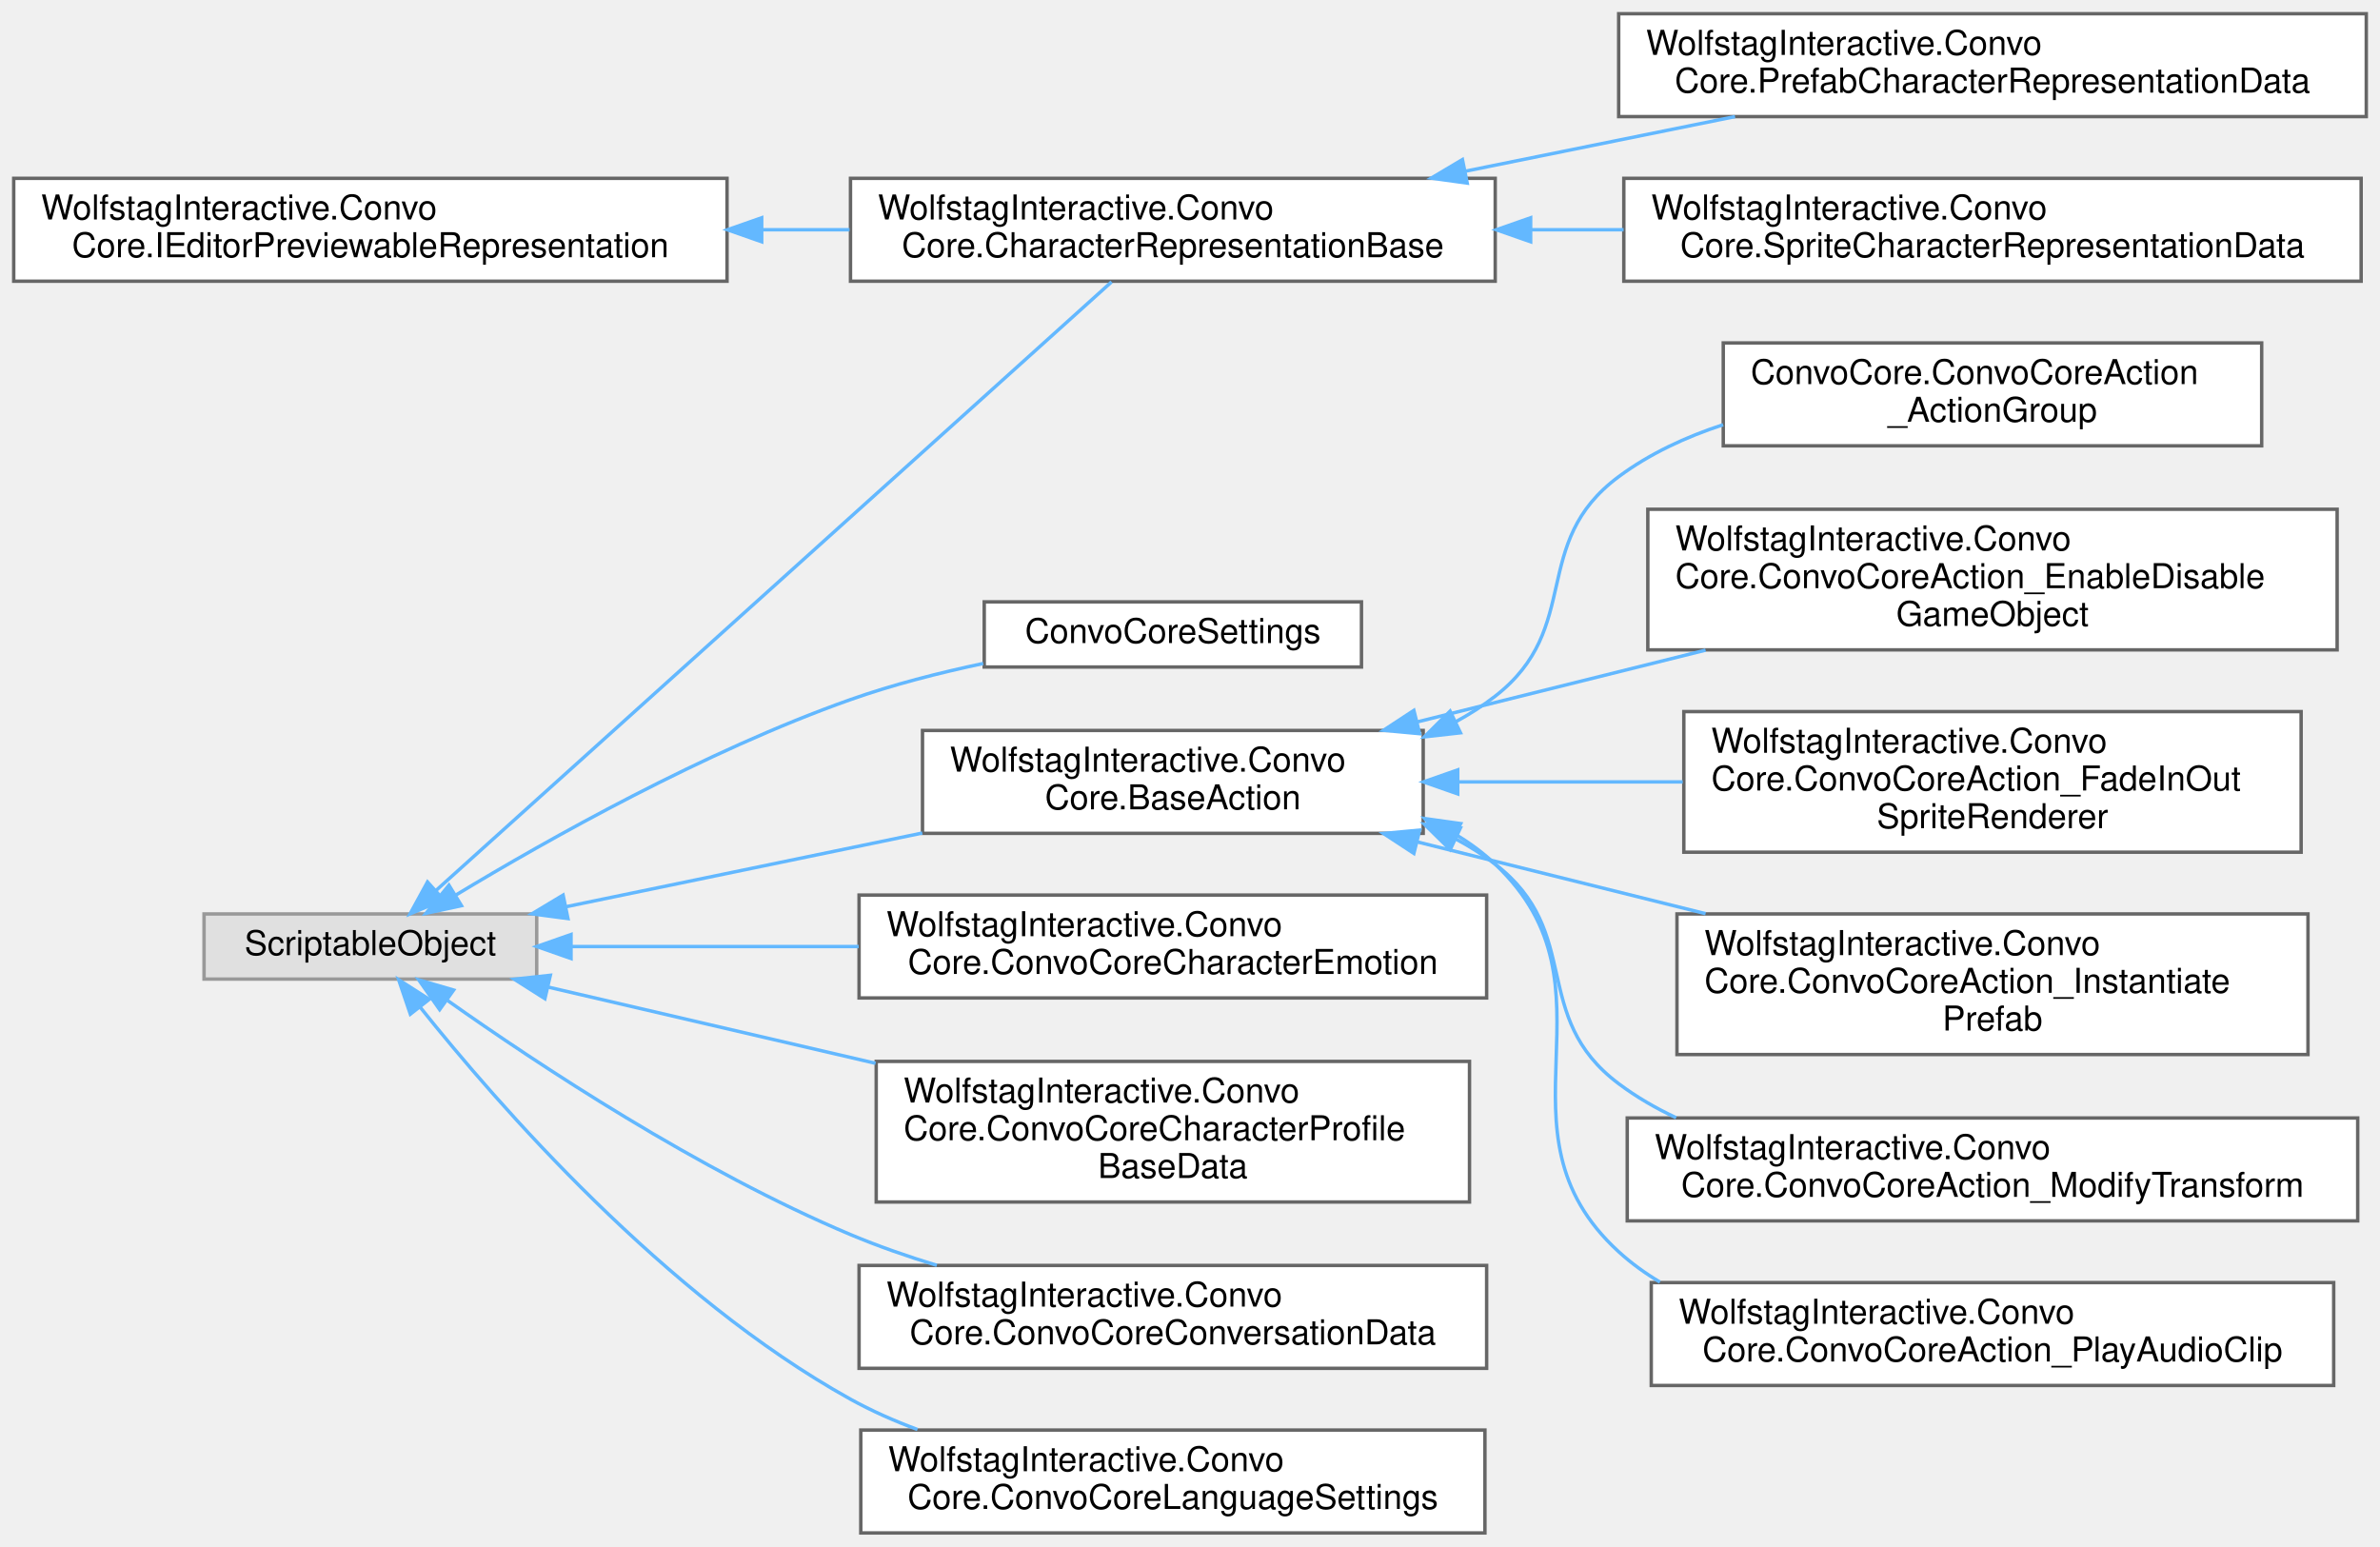
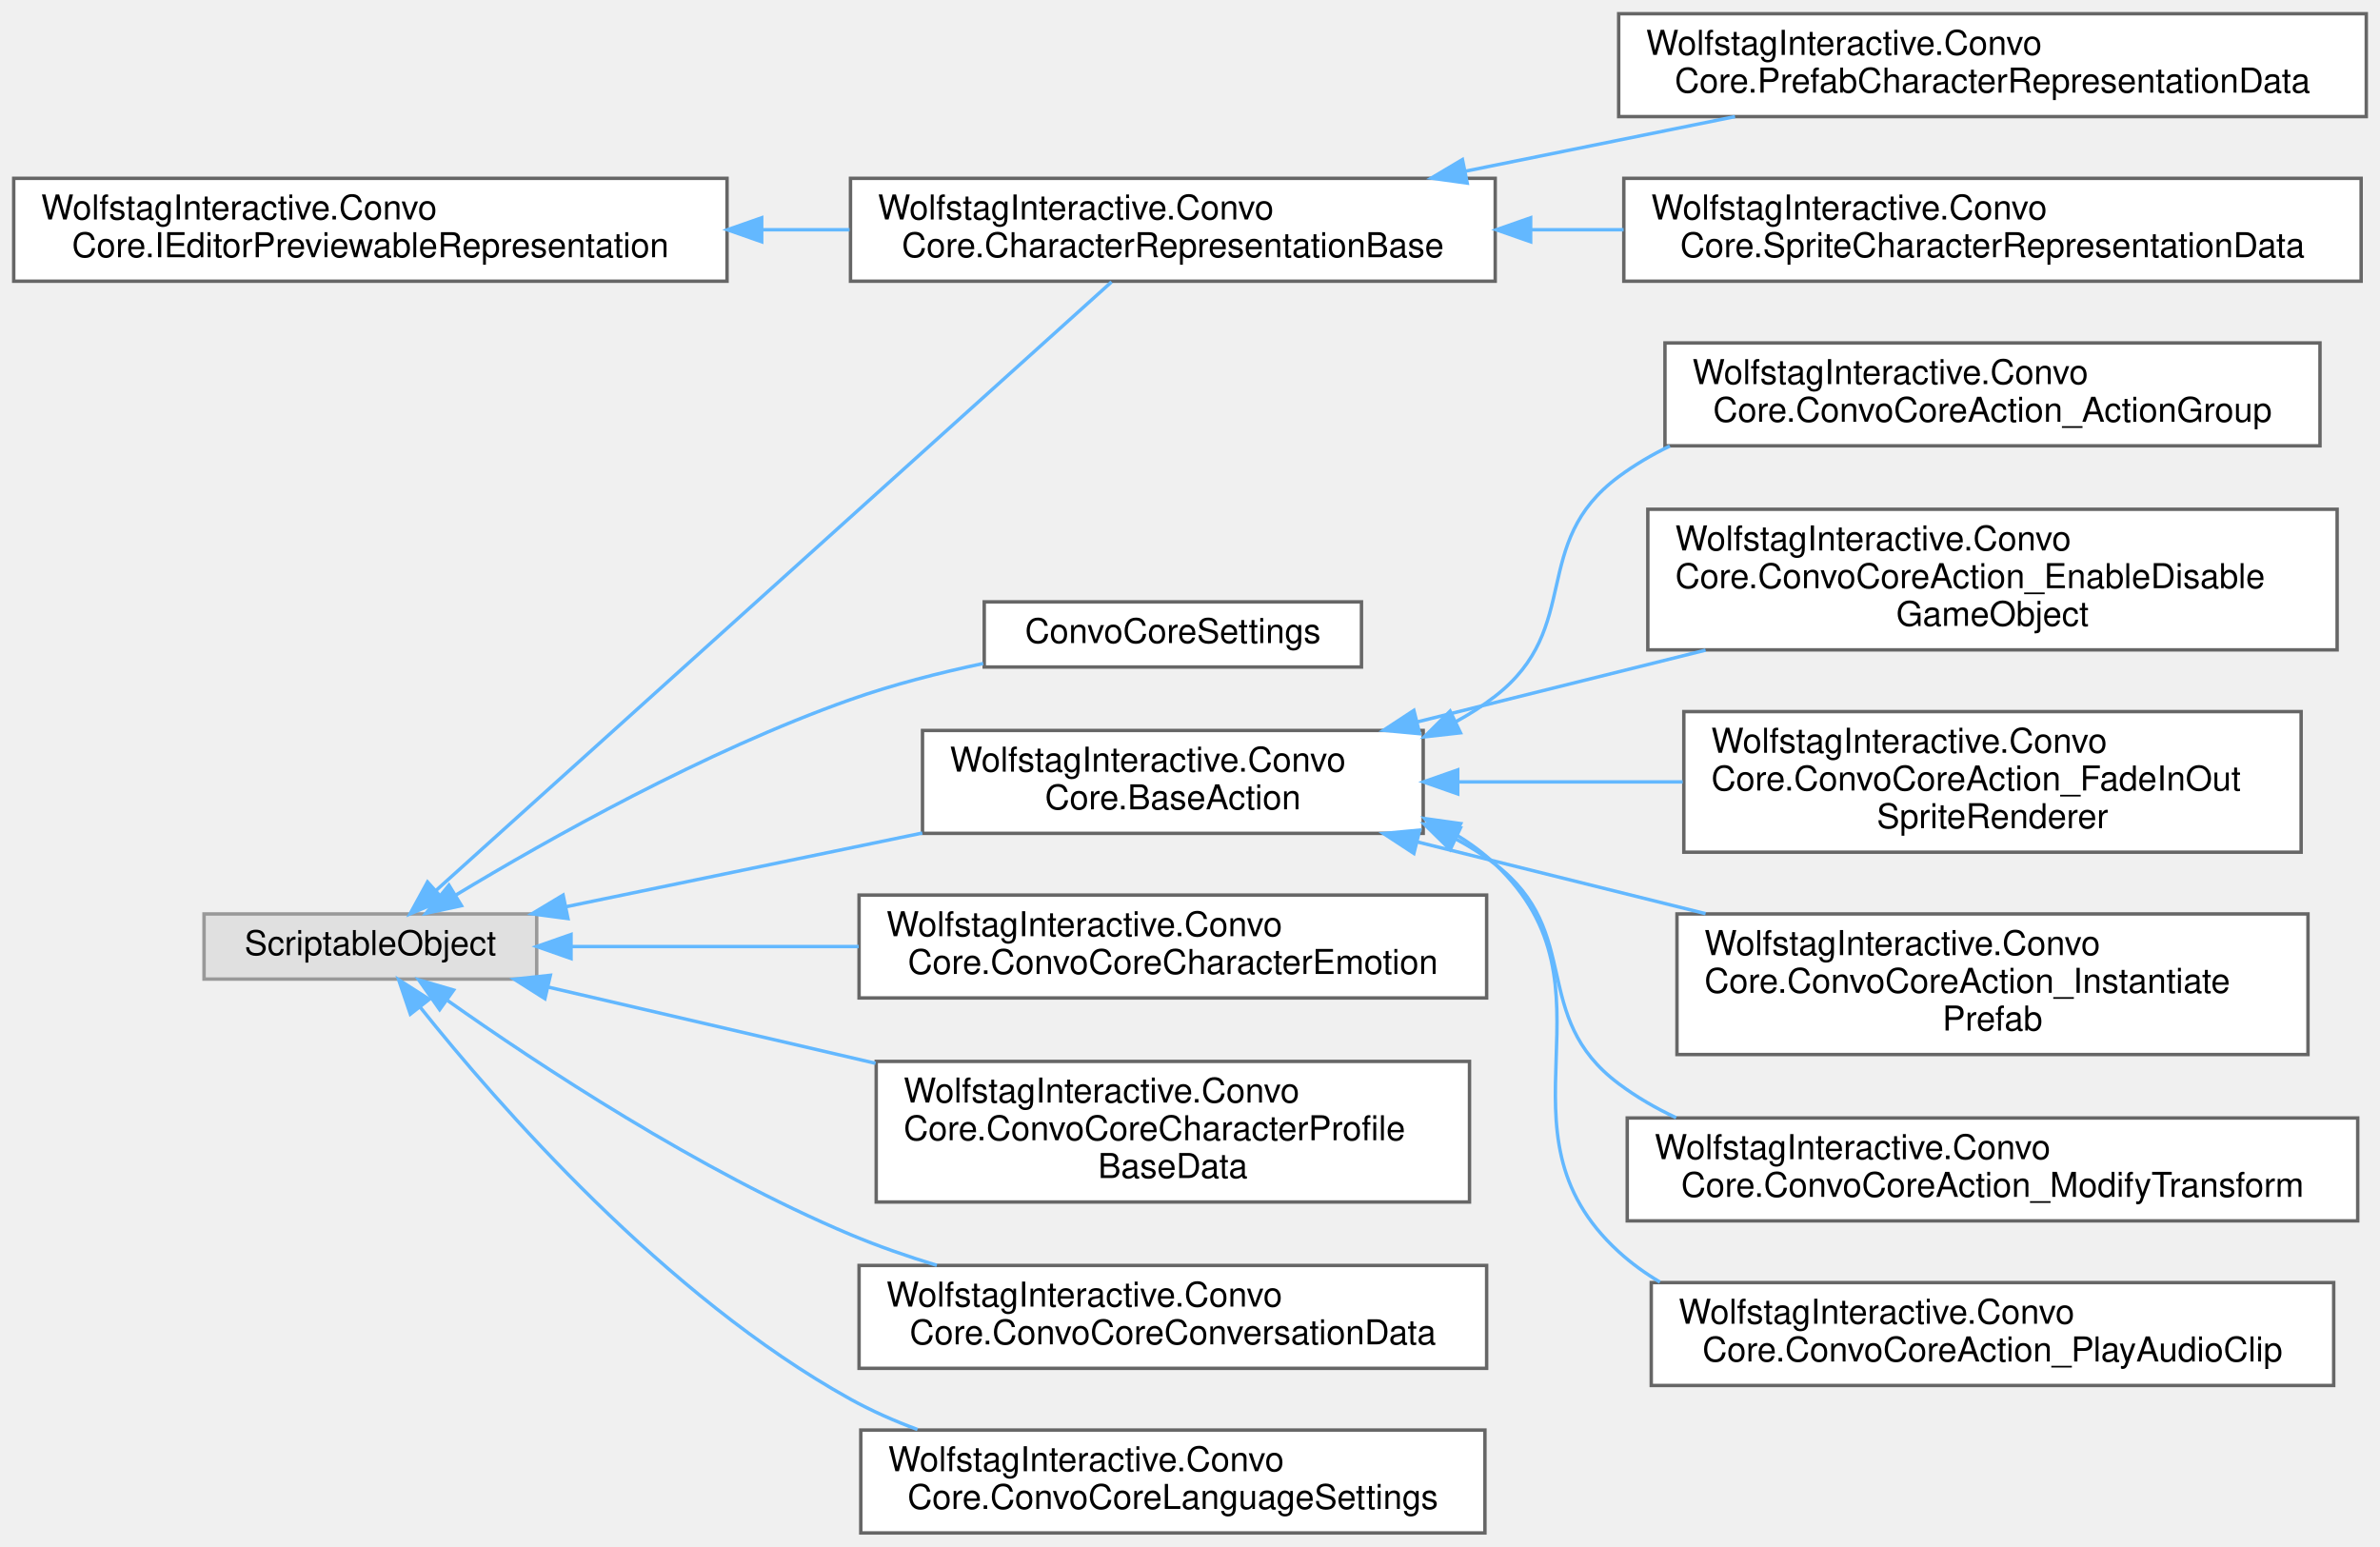
<svg xmlns="http://www.w3.org/2000/svg" xmlns:xlink="http://www.w3.org/1999/xlink" width="694pt" height="451pt" viewBox="0.00 0.00 694.00 451.00">
  <g id="graph0" class="graph" transform="scale(1 1) rotate(0) translate(4 447)">
    <g id="Node000000" class="node">
      <g id="a_Node000000">
        <a xlink:href="interfaceWolfstagInteractive_1_1ConvoCore_1_1IEditorPreviewableRepresentation.html" target="_top" xlink:title=" ">
          <polygon fill="white" stroke="#666666" points="208,-395 0,-395 0,-365 208,-365 208,-395" />
          <text text-anchor="start" x="8" y="-383" font-family="Helvetica,sans-Serif" font-size="10.00">WolfstagInteractive.Convo</text>
          <text text-anchor="middle" x="104" y="-372" font-family="Helvetica,sans-Serif" font-size="10.00">Core.IEditorPreviewableRepresentation</text>
        </a>
      </g>
    </g>
    <g id="Node000001" class="node">
      <g id="a_Node000001">
        <a xlink:href="classWolfstagInteractive_1_1ConvoCore_1_1CharacterRepresentationBase.html" target="_top" xlink:title=" ">
          <polygon fill="white" stroke="#666666" points="432,-395 244,-395 244,-365 432,-365 432,-395" />
          <text text-anchor="start" x="252" y="-383" font-family="Helvetica,sans-Serif" font-size="10.00">WolfstagInteractive.Convo</text>
          <text text-anchor="middle" x="338" y="-372" font-family="Helvetica,sans-Serif" font-size="10.00">Core.CharacterRepresentationBase</text>
        </a>
      </g>
    </g>
    <g id="edge13_Node000000_Node000001" class="edge">
      <g id="a_edge13_Node000000_Node000001">
        <a xlink:title=" ">
          <path fill="none" stroke="#63b8ff" d="M218.15,-380C226.72,-380 235.31,-380 243.73,-380" />
          <polygon fill="#63b8ff" stroke="#63b8ff" points="218.11,-376.5 208.11,-380 218.11,-383.5 218.11,-376.5" />
        </a>
      </g>
    </g>
    <g id="Node000002" class="node">
      <g id="a_Node000002">
        <a xlink:href="classWolfstagInteractive_1_1ConvoCore_1_1PrefabCharacterRepresentationData.html" target="_top" xlink:title=" ">
          <polygon fill="white" stroke="#666666" points="686,-443 468,-443 468,-413 686,-413 686,-443" />
          <text text-anchor="start" x="476" y="-431" font-family="Helvetica,sans-Serif" font-size="10.00">WolfstagInteractive.Convo</text>
          <text text-anchor="middle" x="577" y="-420" font-family="Helvetica,sans-Serif" font-size="10.00">Core.PrefabCharacterRepresentationData</text>
        </a>
      </g>
    </g>
    <g id="edge14_Node000001_Node000002" class="edge">
      <g id="a_edge14_Node000001_Node000002">
        <a xlink:title=" ">
          <path fill="none" stroke="#63b8ff" d="M423.41,-397.1C449.05,-402.29 477.02,-407.95 501.93,-413" />
          <polygon fill="#63b8ff" stroke="#63b8ff" points="423.83,-393.61 413.34,-395.06 422.44,-400.47 423.83,-393.61" />
        </a>
      </g>
    </g>
    <g id="Node000003" class="node">
      <g id="a_Node000003">
        <a xlink:href="classWolfstagInteractive_1_1ConvoCore_1_1SpriteCharacterRepresentationData.html" target="_top" xlink:title=" ">
          <polygon fill="white" stroke="#666666" points="684.5,-395 469.5,-395 469.5,-365 684.5,-365 684.5,-395" />
          <text text-anchor="start" x="477.5" y="-383" font-family="Helvetica,sans-Serif" font-size="10.00">WolfstagInteractive.Convo</text>
          <text text-anchor="middle" x="577" y="-372" font-family="Helvetica,sans-Serif" font-size="10.00">Core.SpriteCharacterRepresentationData</text>
        </a>
      </g>
    </g>
    <g id="edge15_Node000001_Node000003" class="edge">
      <g id="a_edge15_Node000001_Node000003">
        <a xlink:title=" ">
          <path fill="none" stroke="#63b8ff" d="M442.39,-380C451.35,-380 460.44,-380 469.43,-380" />
          <polygon fill="#63b8ff" stroke="#63b8ff" points="442.33,-376.5 432.33,-380 442.33,-383.5 442.33,-376.5" />
        </a>
      </g>
    </g>
    <g id="Node000004" class="node">
      <g id="a_Node000004">
        <a xlink:title=" ">
          <polygon fill="#e0e0e0" stroke="#999999" points="152.5,-180.5 55.5,-180.5 55.5,-161.5 152.5,-161.5 152.5,-180.5" />
          <text text-anchor="middle" x="104" y="-168.5" font-family="Helvetica,sans-Serif" font-size="10.00">ScriptableObject</text>
        </a>
      </g>
    </g>
    <g id="edge24_Node000004_Node000001" class="edge">
      <g id="a_edge24_Node000004_Node000001">
        <a xlink:title=" ">
          <path fill="none" stroke="#63b8ff" d="M123.16,-187.36C166.92,-226.79 277.72,-326.6 320.13,-364.8" />
          <polygon fill="#63b8ff" stroke="#63b8ff" points="125.34,-184.62 115.57,-180.52 120.66,-189.82 125.34,-184.62" />
        </a>
      </g>
    </g>
    <g id="Node000005" class="node">
      <g id="a_Node000005">
        <a xlink:href="classConvoCoreSettings.html" target="_top" xlink:title=" ">
          <polygon fill="white" stroke="#666666" points="393,-271.5 283,-271.5 283,-252.5 393,-252.5 393,-271.5" />
          <text text-anchor="middle" x="338" y="-259.5" font-family="Helvetica,sans-Serif" font-size="10.00">ConvoCoreSettings</text>
        </a>
      </g>
    </g>
    <g id="edge16_Node000004_Node000005" class="edge">
      <g id="a_edge16_Node000004_Node000005">
        <a xlink:title=" ">
          <path fill="none" stroke="#63b8ff" d="M128.94,-186.02C155.93,-202.31 201.6,-228.01 244,-243 256.27,-247.34 269.83,-250.81 282.71,-253.53" />
          <polygon fill="#63b8ff" stroke="#63b8ff" points="130.56,-182.91 120.21,-180.68 126.91,-188.88 130.56,-182.91" />
        </a>
      </g>
    </g>
    <g id="Node000006" class="node">
      <g id="a_Node000006">
        <a xlink:href="classWolfstagInteractive_1_1ConvoCore_1_1BaseAction.html" target="_top" xlink:title=" ">
          <polygon fill="white" stroke="#666666" points="411,-234 265,-234 265,-204 411,-204 411,-234" />
          <text text-anchor="start" x="273" y="-222" font-family="Helvetica,sans-Serif" font-size="10.00">WolfstagInteractive.Convo</text>
          <text text-anchor="middle" x="338" y="-211" font-family="Helvetica,sans-Serif" font-size="10.00">Core.BaseAction</text>
        </a>
      </g>
    </g>
    <g id="edge17_Node000004_Node000006" class="edge">
      <g id="a_edge17_Node000004_Node000006">
        <a xlink:title=" ">
          <path fill="none" stroke="#63b8ff" d="M160.95,-182.58C192.18,-189.04 231.43,-197.16 264.94,-204.09" />
          <polygon fill="#63b8ff" stroke="#63b8ff" points="161.61,-179.14 151.11,-180.54 160.2,-185.99 161.61,-179.14" />
        </a>
      </g>
    </g>
    <g id="Node000013" class="node">
      <g id="a_Node000013">
        <a xlink:href="classWolfstagInteractive_1_1ConvoCore_1_1ConvoCoreCharacterEmotion.html" target="_top" xlink:title=" ">
          <polygon fill="white" stroke="#666666" points="429.5,-186 246.5,-186 246.5,-156 429.5,-156 429.5,-186" />
          <text text-anchor="start" x="254.5" y="-174" font-family="Helvetica,sans-Serif" font-size="10.00">WolfstagInteractive.Convo</text>
          <text text-anchor="middle" x="338" y="-163" font-family="Helvetica,sans-Serif" font-size="10.00">Core.ConvoCoreCharacterEmotion</text>
        </a>
      </g>
    </g>
    <g id="edge25_Node000004_Node000013" class="edge">
      <g id="a_edge25_Node000004_Node000013">
        <a xlink:title=" ">
          <path fill="none" stroke="#63b8ff" d="M162.65,-171C187.94,-171 218.22,-171 246.39,-171" />
          <polygon fill="#63b8ff" stroke="#63b8ff" points="162.51,-167.5 152.51,-171 162.51,-174.5 162.51,-167.5" />
        </a>
      </g>
    </g>
    <g id="Node000014" class="node">
      <g id="a_Node000014">
        <a xlink:href="classWolfstagInteractive_1_1ConvoCore_1_1ConvoCoreCharacterProfileBaseData.html" target="_top" xlink:title=" ">
          <polygon fill="white" stroke="#666666" points="424.5,-137.5 251.5,-137.5 251.5,-96.5 424.5,-96.5 424.5,-137.5" />
          <text text-anchor="start" x="259.5" y="-125.5" font-family="Helvetica,sans-Serif" font-size="10.00">WolfstagInteractive.Convo</text>
          <text text-anchor="start" x="259.5" y="-114.5" font-family="Helvetica,sans-Serif" font-size="10.00">Core.ConvoCoreCharacterProfile</text>
          <text text-anchor="middle" x="338" y="-103.5" font-family="Helvetica,sans-Serif" font-size="10.00">BaseData</text>
        </a>
      </g>
    </g>
    <g id="edge26_Node000004_Node000014" class="edge">
      <g id="a_edge26_Node000004_Node000014">
        <a xlink:title=" ">
          <path fill="none" stroke="#63b8ff" d="M155.88,-159.16C183.83,-152.65 219.23,-144.41 251.31,-136.94" />
          <polygon fill="#63b8ff" stroke="#63b8ff" points="154.89,-155.79 145.94,-161.47 156.48,-162.61 154.89,-155.79" />
        </a>
      </g>
    </g>
    <g id="Node000015" class="node">
      <g id="a_Node000015">
        <a xlink:href="classWolfstagInteractive_1_1ConvoCore_1_1ConvoCoreConversationData.html" target="_top" xlink:title=" ">
          <polygon fill="white" stroke="#666666" points="429.5,-78 246.5,-78 246.5,-48 429.5,-48 429.5,-78" />
          <text text-anchor="start" x="254.5" y="-66" font-family="Helvetica,sans-Serif" font-size="10.00">WolfstagInteractive.Convo</text>
          <text text-anchor="middle" x="338" y="-55" font-family="Helvetica,sans-Serif" font-size="10.00">Core.ConvoCoreConversationData</text>
        </a>
      </g>
    </g>
    <g id="edge27_Node000004_Node000015" class="edge">
      <g id="a_edge27_Node000004_Node000015">
        <a xlink:title=" ">
          <path fill="none" stroke="#63b8ff" d="M126.58,-155.21C153.04,-136.51 199.82,-105.58 244,-87 251.99,-83.64 260.58,-80.65 269.18,-78.03" />
          <polygon fill="#63b8ff" stroke="#63b8ff" points="124.2,-152.6 118.11,-161.27 128.28,-158.3 124.2,-152.6" />
        </a>
      </g>
    </g>
    <g id="Node000016" class="node">
      <g id="a_Node000016">
        <a xlink:href="classWolfstagInteractive_1_1ConvoCore_1_1ConvoCoreLanguageSettings.html" target="_top" xlink:title=" ">
          <polygon fill="white" stroke="#666666" points="429,-30 247,-30 247,0 429,0 429,-30" />
          <text text-anchor="start" x="255" y="-18" font-family="Helvetica,sans-Serif" font-size="10.00">WolfstagInteractive.Convo</text>
          <text text-anchor="middle" x="338" y="-7" font-family="Helvetica,sans-Serif" font-size="10.00">Core.ConvoCoreLanguageSettings</text>
        </a>
      </g>
    </g>
    <g id="edge28_Node000004_Node000016" class="edge">
      <g id="a_edge28_Node000004_Node000016">
        <a xlink:title=" ">
          <path fill="none" stroke="#63b8ff" d="M118.43,-153.42C141.13,-124.96 189.92,-68.97 244,-39 250.13,-35.61 256.74,-32.68 263.53,-30.16" />
          <polygon fill="#63b8ff" stroke="#63b8ff" points="115.66,-151.28 112.25,-161.31 121.17,-155.6 115.66,-151.28" />
        </a>
      </g>
    </g>
    <g id="Node000007" class="node">
      <g id="a_Node000007">
-         <a xlink:href="classConvoCore_1_1ConvoCoreAction__ActionGroup.html" target="_top" xlink:title=" ">
-           <polygon fill="white" stroke="#666666" points="655.5,-347 498.5,-347 498.5,-317 655.5,-317 655.5,-347" />
-           <text text-anchor="start" x="506.5" y="-335" font-family="Helvetica,sans-Serif" font-size="10.00">ConvoCore.ConvoCoreAction</text>
-           <text text-anchor="middle" x="577" y="-324" font-family="Helvetica,sans-Serif" font-size="10.00">_ActionGroup</text>
+         <a xlink:href="classWolfstagInteractive_1_1ConvoCore_1_1ConvoCoreAction__ActionGroup.html" target="_top" xlink:title=" ">
+           <polygon fill="white" stroke="#666666" points="672.5,-347 481.5,-347 481.5,-317 672.5,-317 672.5,-347" />
+           <text text-anchor="start" x="489.5" y="-335" font-family="Helvetica,sans-Serif" font-size="10.00">WolfstagInteractive.Convo</text>
+           <text text-anchor="middle" x="577" y="-324" font-family="Helvetica,sans-Serif" font-size="10.00">Core.ConvoCoreAction_ActionGroup</text>
        </a>
      </g>
    </g>
    <g id="edge18_Node000006_Node000007" class="edge">
      <g id="a_edge18_Node000006_Node000007">
        <a xlink:title=" ">
-           <path fill="none" stroke="#63b8ff" d="M420.48,-236.53C424.54,-238.74 428.41,-241.21 432,-244 457.77,-264.02 441.79,-288.55 468,-308 477.02,-314.7 487.56,-319.59 498.45,-323.15" />
+           <path fill="none" stroke="#63b8ff" d="M420.48,-236.53C424.54,-238.74 428.41,-241.21 432,-244 457.77,-264.02 441.79,-288.55 468,-308 472.63,-311.43 477.65,-314.39 482.92,-316.94" />
          <polygon fill="#63b8ff" stroke="#63b8ff" points="421.87,-233.32 411.34,-232.14 418.84,-239.63 421.87,-233.32" />
        </a>
      </g>
    </g>
    <g id="Node000008" class="node">
      <g id="a_Node000008">
        <a xlink:href="classWolfstagInteractive_1_1ConvoCore_1_1ConvoCoreAction__EnableDisableGameObject.html" target="_top" xlink:title=" ">
          <polygon fill="white" stroke="#666666" points="677.5,-298.5 476.5,-298.5 476.5,-257.5 677.5,-257.5 677.5,-298.5" />
          <text text-anchor="start" x="484.5" y="-286.5" font-family="Helvetica,sans-Serif" font-size="10.00">WolfstagInteractive.Convo</text>
          <text text-anchor="start" x="484.5" y="-275.5" font-family="Helvetica,sans-Serif" font-size="10.00">Core.ConvoCoreAction_EnableDisable</text>
          <text text-anchor="middle" x="577" y="-264.5" font-family="Helvetica,sans-Serif" font-size="10.00">GameObject</text>
        </a>
      </g>
    </g>
    <g id="edge19_Node000006_Node000008" class="edge">
      <g id="a_edge19_Node000006_Node000008">
        <a xlink:title=" ">
          <path fill="none" stroke="#63b8ff" d="M409.33,-236.51C435.71,-243.08 465.94,-250.6 493.34,-257.42" />
          <polygon fill="#63b8ff" stroke="#63b8ff" points="409.97,-233.06 399.42,-234.04 408.28,-239.85 409.97,-233.06" />
        </a>
      </g>
    </g>
    <g id="Node000009" class="node">
      <g id="a_Node000009">
        <a xlink:href="classWolfstagInteractive_1_1ConvoCore_1_1ConvoCoreAction__FadeInOutSpriteRenderer.html" target="_top" xlink:title=" ">
          <polygon fill="white" stroke="#666666" points="667,-239.5 487,-239.5 487,-198.5 667,-198.5 667,-239.5" />
          <text text-anchor="start" x="495" y="-227.5" font-family="Helvetica,sans-Serif" font-size="10.00">WolfstagInteractive.Convo</text>
          <text text-anchor="start" x="495" y="-216.5" font-family="Helvetica,sans-Serif" font-size="10.00">Core.ConvoCoreAction_FadeInOut</text>
          <text text-anchor="middle" x="577" y="-205.5" font-family="Helvetica,sans-Serif" font-size="10.00">SpriteRenderer</text>
        </a>
      </g>
    </g>
    <g id="edge20_Node000006_Node000009" class="edge">
      <g id="a_edge20_Node000006_Node000009">
        <a xlink:title=" ">
          <path fill="none" stroke="#63b8ff" d="M421.29,-219C442.41,-219 465.22,-219 486.68,-219" />
          <polygon fill="#63b8ff" stroke="#63b8ff" points="421.07,-215.5 411.07,-219 421.07,-222.5 421.07,-215.5" />
        </a>
      </g>
    </g>
    <g id="Node000010" class="node">
      <g id="a_Node000010">
        <a xlink:href="classWolfstagInteractive_1_1ConvoCore_1_1ConvoCoreAction__InstantiatePrefab.html" target="_top" xlink:title=" ">
          <polygon fill="white" stroke="#666666" points="669,-180.5 485,-180.5 485,-139.5 669,-139.5 669,-180.5" />
          <text text-anchor="start" x="493" y="-168.5" font-family="Helvetica,sans-Serif" font-size="10.00">WolfstagInteractive.Convo</text>
          <text text-anchor="start" x="493" y="-157.5" font-family="Helvetica,sans-Serif" font-size="10.00">Core.ConvoCoreAction_Instantiate</text>
          <text text-anchor="middle" x="577" y="-146.5" font-family="Helvetica,sans-Serif" font-size="10.00">Prefab</text>
        </a>
      </g>
    </g>
    <g id="edge21_Node000006_Node000010" class="edge">
      <g id="a_edge21_Node000006_Node000010">
        <a xlink:title=" ">
          <path fill="none" stroke="#63b8ff" d="M409.33,-201.49C435.71,-194.92 465.94,-187.4 493.34,-180.58" />
          <polygon fill="#63b8ff" stroke="#63b8ff" points="408.28,-198.15 399.42,-203.96 409.97,-204.94 408.28,-198.15" />
        </a>
      </g>
    </g>
    <g id="Node000011" class="node">
      <g id="a_Node000011">
        <a xlink:href="classWolfstagInteractive_1_1ConvoCore_1_1ConvoCoreAction__ModifyTransform.html" target="_top" xlink:title=" ">
          <polygon fill="white" stroke="#666666" points="683.5,-121 470.5,-121 470.5,-91 683.5,-91 683.5,-121" />
          <text text-anchor="start" x="478.5" y="-109" font-family="Helvetica,sans-Serif" font-size="10.00">WolfstagInteractive.Convo</text>
          <text text-anchor="middle" x="577" y="-98" font-family="Helvetica,sans-Serif" font-size="10.00">Core.ConvoCoreAction_ModifyTransform</text>
        </a>
      </g>
    </g>
    <g id="edge22_Node000006_Node000011" class="edge">
      <g id="a_edge22_Node000006_Node000011">
        <a xlink:title=" ">
          <path fill="none" stroke="#63b8ff" d="M420.47,-202.37C424.53,-200.21 428.41,-197.76 432,-195 457.87,-175.11 441.88,-150.57 468,-131 473.16,-127.13 478.82,-123.85 484.76,-121.07" />
          <polygon fill="#63b8ff" stroke="#63b8ff" points="418.88,-199.25 411.32,-206.68 421.86,-205.59 418.88,-199.25" />
        </a>
      </g>
    </g>
    <g id="Node000012" class="node">
      <g id="a_Node000012">
        <a xlink:href="classWolfstagInteractive_1_1ConvoCore_1_1ConvoCoreAction__PlayAudioClip.html" target="_top" xlink:title=" ">
          <polygon fill="white" stroke="#666666" points="676.5,-73 477.5,-73 477.5,-43 676.5,-43 676.5,-73" />
          <text text-anchor="start" x="485.5" y="-61" font-family="Helvetica,sans-Serif" font-size="10.00">WolfstagInteractive.Convo</text>
          <text text-anchor="middle" x="577" y="-50" font-family="Helvetica,sans-Serif" font-size="10.00">Core.ConvoCoreAction_PlayAudioClip</text>
        </a>
      </g>
    </g>
    <g id="edge23_Node000006_Node000012" class="edge">
      <g id="a_edge23_Node000006_Node000012">
        <a xlink:title=" ">
          <path fill="none" stroke="#63b8ff" d="M420.36,-203.72C424.55,-201.22 428.48,-198.33 432,-195 470.3,-158.78 429.09,-117.56 468,-82 471.69,-78.63 475.74,-75.7 480.04,-73.15" />
          <polygon fill="#63b8ff" stroke="#63b8ff" points="418.72,-200.62 411.44,-208.31 421.93,-206.84 418.72,-200.62" />
        </a>
      </g>
    </g>
  </g>
</svg>
